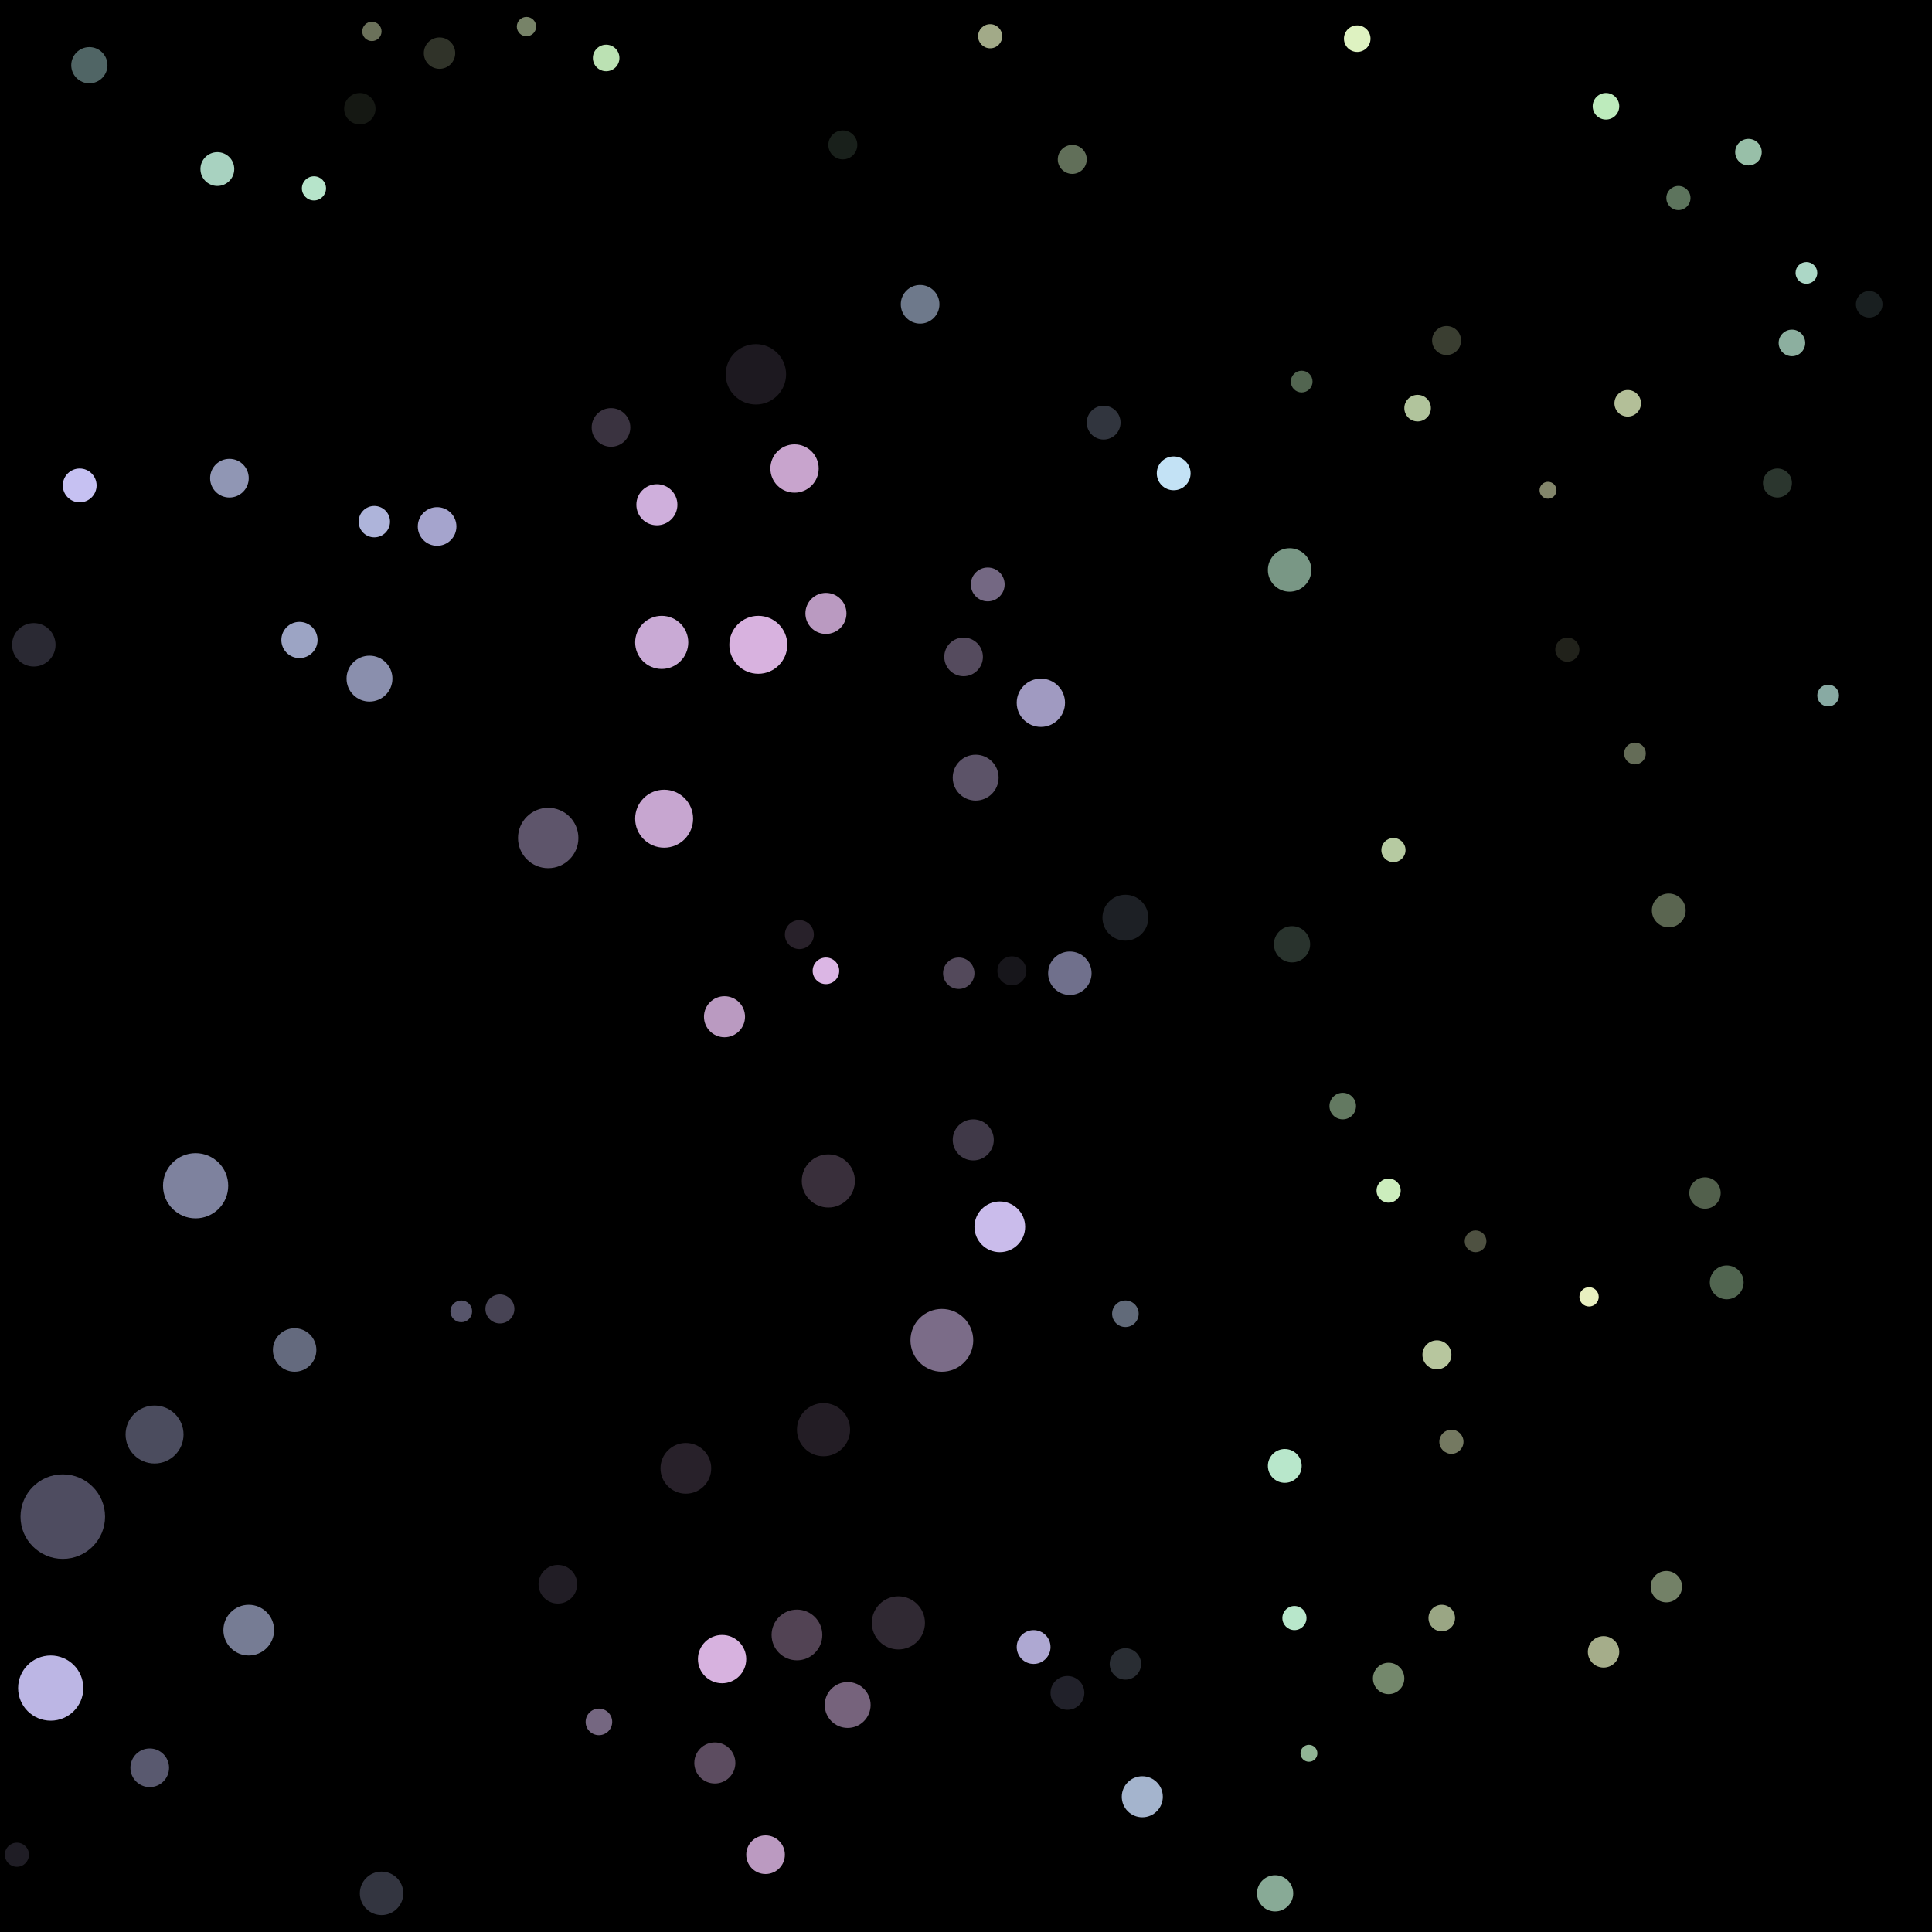
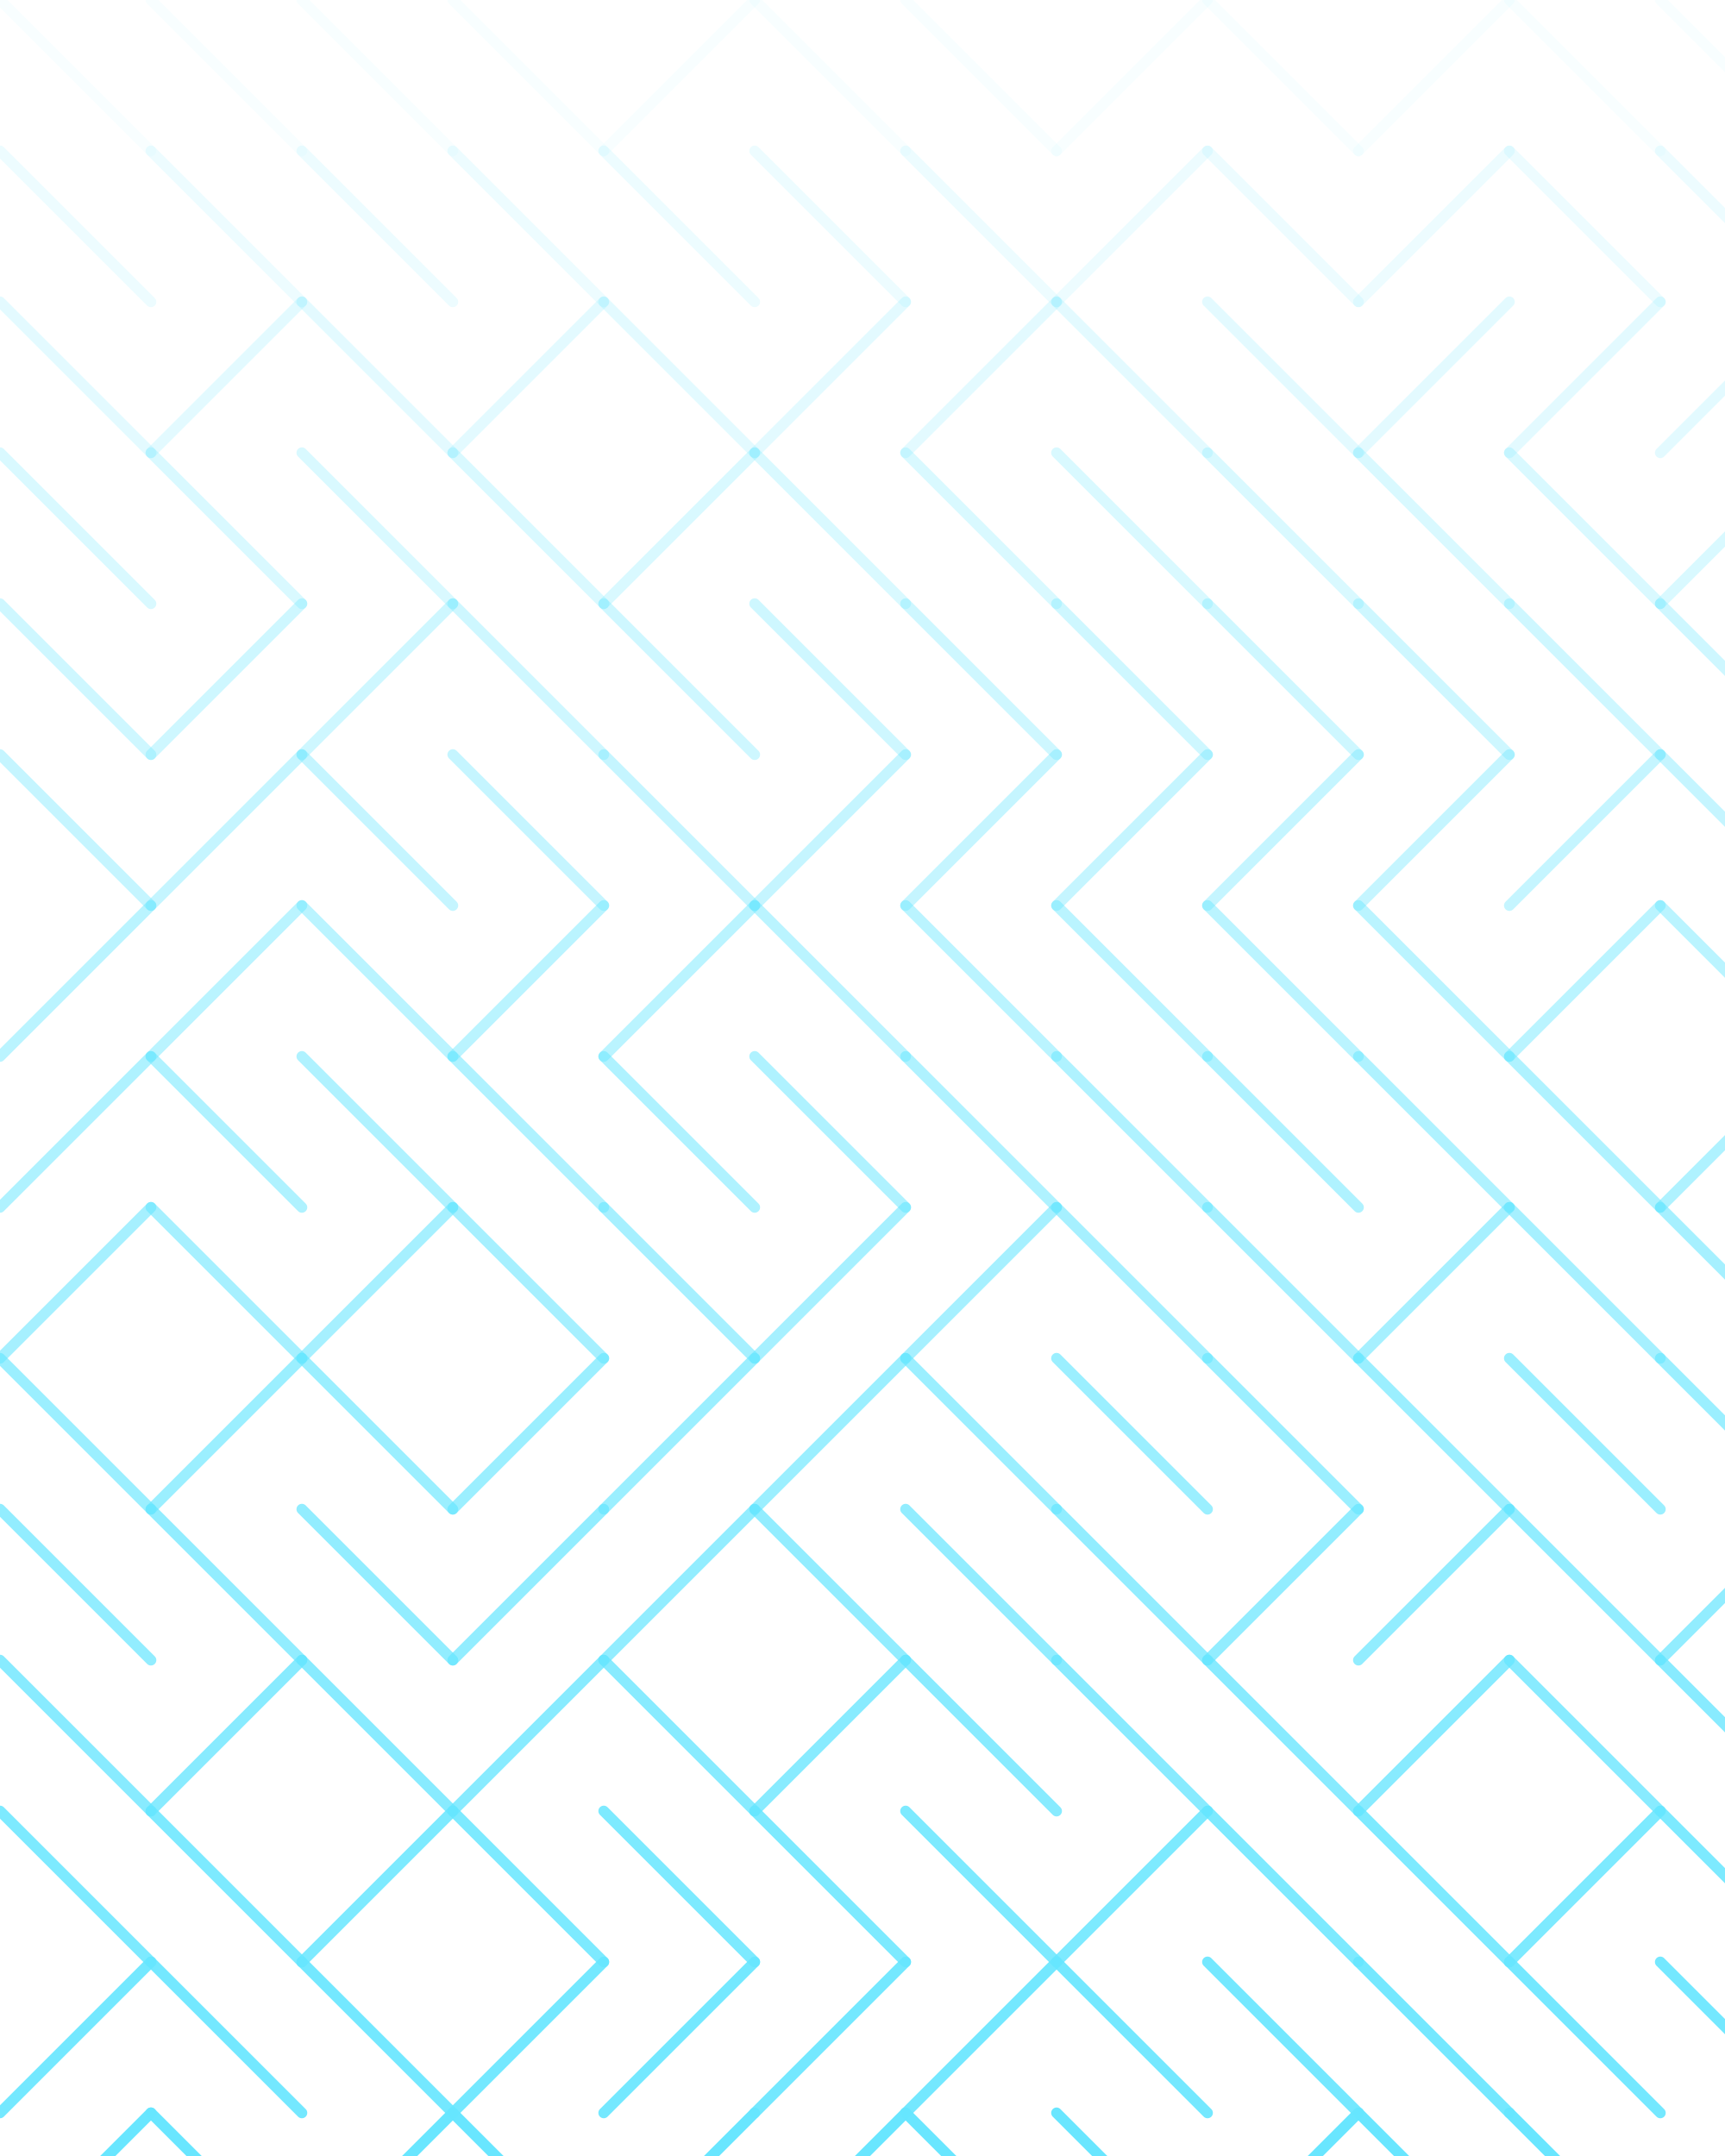
- <svg xmlns="http://www.w3.org/2000/svg" version="1.1" viewBox="0 0 800 800">
-   <rect width="100%" height="100%" fill="black" />
-   <circle r="10.5" cx="330" cy="677" fill="hsl(292, 75%, 87%)" opacity="0.34" />
-   <circle r="7" cx="457" cy="175" fill="hsl(222, 75%, 87%)" opacity="0.25" />
-   <circle r="5.5" cx="556" cy="458" fill="hsl(115, 75%, 87%)" opacity="0.49" />
-   <circle r="5" cx="536" cy="670" fill="hsl(144, 75%, 87%)" opacity="0.93" />
-   <circle r="8.5" cx="473" cy="744" fill="hsl(217, 75%, 87%)" opacity="0.83" />
-   <circle r="9" cx="14" cy="267" fill="hsl(249, 75%, 87%)" opacity="0.21" />
-   <circle r="11" cx="372" cy="672" fill="hsl(283, 75%, 87%)" opacity="0.21" />
-   <circle r="7" cx="532" cy="607" fill="hsl(144, 75%, 87%)" opacity="0.93" />
-   <circle r="6.5" cx="706" cy="494" fill="hsl(104, 75%, 87%)" opacity="0.39" />
-   <circle r="7" cx="442" cy="701" fill="hsl(240, 75%, 87%)" opacity="0.17" />
-   <circle r="10.5" cx="284" cy="608" fill="hsl(287, 75%, 87%)" opacity="0.17" />
-   <circle r="7.5" cx="535" cy="391" fill="hsl(144, 75%, 87%)" opacity="0.21" />
-   <circle r="6" cx="599" cy="141" fill="hsl(79, 75%, 87%)" opacity="0.25" />
-   <circle r="3.5" cx="641" cy="203" fill="hsl(66, 75%, 87%)" opacity="0.54" />
-   <circle r="4.5" cx="191" cy="543" fill="hsl(246, 75%, 87%)" opacity="0.43" />
-   <circle r="10.5" cx="414" cy="508" fill="hsl(258, 75%, 87%)" opacity="0.95" />
-   <circle r="6.5" cx="690" cy="657" fill="hsl(92, 75%, 87%)" opacity="0.52" />
-   <circle r="5.5" cx="248" cy="713" fill="hsl(272, 75%, 87%)" opacity="0.52" />
-   <circle r="5.5" cx="597" cy="670" fill="hsl(81, 75%, 87%)" opacity="0.67" />
-   <circle r="5.5" cx="587" cy="169" fill="hsl(88, 75%, 87%)" opacity="0.79" />
-   <circle r="7" cx="428" cy="682" fill="hsl(250, 75%, 87%)" opacity="0.85" />
-   <circle r="5" cx="649" cy="269" fill="hsl(66, 75%, 87%)" opacity="0.14" />
-   <circle r="8" cx="381" cy="126" fill="hsl(217, 75%, 87%)" opacity="0.56" />
-   <circle r="5" cx="130" cy="78" fill="hsl(147, 75%, 87%)" opacity="0.92" />
-   <circle r="5.5" cx="774" cy="126" fill="hsl(184, 75%, 87%)" opacity="0.13" />
-   <circle r="6" cx="444" cy="66" fill="hsl(99, 75%, 87%)" opacity="0.45" />
-   <circle r="10" cx="329" cy="194" fill="hsl(292, 75%, 87%)" opacity="0.83" />
-   <circle r="4.5" cx="748" cy="113" fill="hsl(156, 75%, 87%)" opacity="0.87" />
-   <circle r="11" cx="341" cy="592" fill="hsl(290, 75%, 87%)" opacity="0.15" />
-   <circle r="9.5" cx="351" cy="706" fill="hsl(287, 75%, 87%)" opacity="0.50" />
-   <circle r="5.5" cx="724" cy="63" fill="hsl(144, 75%, 87%)" opacity="0.77" />
-   <circle r="8" cx="181" cy="218" fill="hsl(241, 75%, 87%)" opacity="0.83" />
-   <circle r="10" cx="431" cy="291" fill="hsl(250, 75%, 87%)" opacity="0.78" />
-   <circle r="6.5" cx="155" cy="216" fill="hsl(232, 75%, 87%)" opacity="0.88" />
-   <circle r="4.5" cx="539" cy="158" fill="hsl(116, 75%, 87%)" opacity="0.41" />
-   <circle r="9" cx="122" cy="559" fill="hsl(228, 75%, 87%)" opacity="0.51" />
-   <circle r="3.5" cx="542" cy="726" fill="hsl(129, 75%, 87%)" opacity="0.73" />
-   <circle r="12" cx="275" cy="339" fill="hsl(287, 75%, 87%)" opacity="0.84" />
-   <circle r="12.5" cx="313" cy="155" fill="hsl(270, 75%, 87%)" opacity="0.13" />
-   <circle r="8.5" cx="342" cy="254" fill="hsl(290, 75%, 87%)" opacity="0.78" />
-   <circle r="4.5" cx="757" cy="288" fill="hsl(167, 75%, 87%)" opacity="0.69" />
-   <circle r="4" cx="218" cy="11" fill="hsl(88, 75%, 87%)" opacity="0.53" />
-   <circle r="9" cx="534" cy="236" fill="hsl(144, 75%, 87%)" opacity="0.61" />
-   <circle r="7" cx="33" cy="201" fill="hsl(246, 75%, 87%)" opacity="0.98" />
-   <circle r="9" cx="443" cy="403" fill="hsl(240, 75%, 87%)" opacity="0.57" />
-   <circle r="6" cx="595" cy="561" fill="hsl(81, 75%, 87%)" opacity="0.80" />
-   <circle r="5" cx="695" cy="82" fill="hsl(120, 75%, 87%)" opacity="0.47" />
-   <circle r="8.5" cx="296" cy="730" fill="hsl(290, 75%, 87%)" opacity="0.39" />
-   <circle r="6.5" cx="575" cy="695" fill="hsl(102, 75%, 87%)" opacity="0.55" />
-   <circle r="5.5" cx="466" cy="544" fill="hsl(217, 75%, 87%)" opacity="0.49" />
-   <circle r="5" cx="575" cy="493" fill="hsl(102, 75%, 87%)" opacity="0.96" />
-   <circle r="6" cx="419" cy="402" fill="hsl(258, 75%, 87%)" opacity="0.11" />
-   <circle r="13.5" cx="81" cy="491" fill="hsl(232, 75%, 87%)" opacity="0.64" />
-   <circle r="5.5" cx="251" cy="24" fill="hsl(110, 75%, 87%)" opacity="0.91" />
-   <circle r="6" cx="736" cy="200" fill="hsl(134, 75%, 87%)" opacity="0.22" />
-   <circle r="8" cx="231" cy="656" fill="hsl(266, 75%, 87%)" opacity="0.15" />
-   <circle r="7" cx="715" cy="531" fill="hsl(118, 75%, 87%)" opacity="0.41" />
-   <circle r="5.5" cx="562" cy="16" fill="hsl(85, 75%, 87%)" opacity="0.98" />
-   <circle r="10.5" cx="103" cy="675" fill="hsl(228, 75%, 87%)" opacity="0.60" />
-   <circle r="8" cx="95" cy="198" fill="hsl(230, 75%, 87%)" opacity="0.73" />
-   <circle r="12" cx="314" cy="267" fill="hsl(292, 75%, 87%)" opacity="0.90" />
-   <circle r="4.5" cx="677" cy="312" fill="hsl(82, 75%, 87%)" opacity="0.44" />
-   <circle r="6" cx="331" cy="387" fill="hsl(292, 75%, 87%)" opacity="0.17" />
-   <circle r="9.5" cx="466" cy="380" fill="hsl(217, 75%, 87%)" opacity="0.15" />
-   <circle r="4" cx="154" cy="13" fill="hsl(75, 75%, 87%)" opacity="0.46" />
-   <circle r="5" cx="7" cy="768" fill="hsl(252, 75%, 87%)" opacity="0.15" />
-   <circle r="4.5" cx="611" cy="514" fill="hsl(73, 75%, 87%)" opacity="0.33" />
-   <circle r="8" cx="317" cy="768" fill="hsl(292, 75%, 87%)" opacity="0.78" />
-   <circle r="8" cx="253" cy="177" fill="hsl(274, 75%, 87%)" opacity="0.26" />
-   <circle r="6.5" cx="397" cy="403" fill="hsl(272, 75%, 87%)" opacity="0.37" />
-   <circle r="11" cx="343" cy="489" fill="hsl(290, 75%, 87%)" opacity="0.24" />
-   <circle r="7" cx="409" cy="242" fill="hsl(266, 75%, 87%)" opacity="0.53" />
-   <circle r="13.5" cx="21" cy="699" fill="hsl(249, 75%, 87%)" opacity="0.92" />
-   <circle r="8.5" cx="272" cy="209" fill="hsl(283, 75%, 87%)" opacity="0.89" />
-   <circle r="6" cx="349" cy="60" fill="hsl(131, 75%, 87%)" opacity="0.13" />
-   <circle r="12.5" cx="227" cy="347" fill="hsl(266, 75%, 87%)" opacity="0.43" />
-   <circle r="17.5" cx="26" cy="628" fill="hsl(246, 75%, 87%)" opacity="0.39" />
-   <circle r="8" cx="62" cy="732" fill="hsl(239, 75%, 87%)" opacity="0.45" />
-   <circle r="7.5" cx="528" cy="784" fill="hsl(144, 75%, 87%)" opacity="0.69" />
-   <circle r="10" cx="299" cy="687" fill="hsl(290, 75%, 87%)" opacity="0.90" />
-   <circle r="6.5" cx="182" cy="22" fill="hsl(80, 75%, 87%)" opacity="0.21" />
-   <circle r="8.5" cx="300" cy="421" fill="hsl(290, 75%, 87%)" opacity="0.78" />
-   <circle r="7" cx="486" cy="196" fill="hsl(203, 75%, 87%)" opacity="0.99" />
-   <circle r="8" cx="399" cy="272" fill="hsl(272, 75%, 87%)" opacity="0.38" />
-   <circle r="8.5" cx="403" cy="472" fill="hsl(266, 75%, 87%)" opacity="0.29" />
-   <circle r="5" cx="601" cy="597" fill="hsl(73, 75%, 87%)" opacity="0.49" />
-   <circle r="7.5" cx="37" cy="27" fill="hsl(180, 75%, 87%)" opacity="0.41" />
-   <circle r="5" cx="410" cy="15" fill="hsl(75, 75%, 87%)" opacity="0.69" />
-   <circle r="5.5" cx="674" cy="167" fill="hsl(78, 75%, 87%)" opacity="0.77" />
-   <circle r="7" cx="691" cy="377" fill="hsl(92, 75%, 87%)" opacity="0.41" />
-   <circle r="11" cx="274" cy="266" fill="hsl(283, 75%, 87%)" opacity="0.86" />
-   <circle r="7.5" cx="124" cy="265" fill="hsl(228, 75%, 87%)" opacity="0.79" />
-   <circle r="13" cx="390" cy="555" fill="hsl(272, 75%, 87%)" opacity="0.55" />
-   <circle r="9.5" cx="153" cy="281" fill="hsl(232, 75%, 87%)" opacity="0.70" />
-   <circle r="5.5" cx="742" cy="142" fill="hsl(153, 75%, 87%)" opacity="0.71" />
-   <circle r="6.5" cx="466" cy="689" fill="hsl(217, 75%, 87%)" opacity="0.21" />
-   <circle r="6.5" cx="664" cy="684" fill="hsl(74, 75%, 87%)" opacity="0.70" />
-   <circle r="7" cx="90" cy="70" fill="hsl(155, 75%, 87%)" opacity="0.85" />
-   <circle r="9.5" cx="404" cy="322" fill="hsl(266, 75%, 87%)" opacity="0.42" />
-   <circle r="5" cx="577" cy="352" fill="hsl(90, 75%, 87%)" opacity="0.82" />
-   <circle r="5.5" cx="665" cy="44" fill="hsl(119, 75%, 87%)" opacity="0.95" />
-   <circle r="6" cx="207" cy="542" fill="hsl(253, 75%, 87%)" opacity="0.34" />
-   <circle r="4" cx="658" cy="537" fill="hsl(69, 75%, 87%)" opacity="0.97" />
-   <circle r="6.5" cx="149" cy="45" fill="hsl(100, 75%, 87%)" opacity="0.10" />
-   <circle r="9" cx="158" cy="784" fill="hsl(232, 75%, 87%)" opacity="0.26" />
-   <circle r="5.5" cx="342" cy="402" fill="hsl(290, 75%, 87%)" opacity="0.92" />
-   <circle r="12" cx="64" cy="594" fill="hsl(235, 75%, 87%)" opacity="0.38" />
+ <svg xmlns="http://www.w3.org/2000/svg" version="1.1" viewBox="0 0 640 800">
+   <g stroke-width="4" stroke="hsl(190, 100%, 70%)" fill="none" stroke-linecap="round">
+     <line x1="0" y1="0" x2="56" y2="56" opacity="0.05" />
+     <line x1="56" y1="0" x2="112" y2="56" opacity="0.05" />
+     <line x1="112" y1="0" x2="168" y2="56" opacity="0.05" />
+     <line x1="168" y1="0" x2="224" y2="56" opacity="0.05" />
+     <line x1="280" y1="0" x2="224" y2="56" opacity="0.05" />
+     <line x1="280" y1="0" x2="336" y2="56" opacity="0.05" />
+     <line x1="336" y1="0" x2="392" y2="56" opacity="0.05" />
+     <line x1="448" y1="0" x2="392" y2="56" opacity="0.05" />
+     <line x1="448" y1="0" x2="504" y2="56" opacity="0.05" />
+     <line x1="560" y1="0" x2="504" y2="56" opacity="0.05" />
+     <line x1="560" y1="0" x2="616" y2="56" opacity="0.05" />
+     <line x1="616" y1="0" x2="672" y2="56" opacity="0.05" />
+     <line x1="0" y1="56" x2="56" y2="112" opacity="0.12" />
+     <line x1="56" y1="56" x2="112" y2="112" opacity="0.12" />
+     <line x1="112" y1="56" x2="168" y2="112" opacity="0.12" />
+     <line x1="168" y1="56" x2="224" y2="112" opacity="0.12" />
+     <line x1="224" y1="56" x2="280" y2="112" opacity="0.12" />
+     <line x1="280" y1="56" x2="336" y2="112" opacity="0.12" />
+     <line x1="336" y1="56" x2="392" y2="112" opacity="0.12" />
+     <line x1="448" y1="56" x2="392" y2="112" opacity="0.12" />
+     <line x1="448" y1="56" x2="504" y2="112" opacity="0.12" />
+     <line x1="560" y1="56" x2="504" y2="112" opacity="0.12" />
+     <line x1="560" y1="56" x2="616" y2="112" opacity="0.12" />
+     <line x1="616" y1="56" x2="672" y2="112" opacity="0.12" />
+     <line x1="0" y1="112" x2="56" y2="168" opacity="0.18" />
+     <line x1="112" y1="112" x2="56" y2="168" opacity="0.18" />
+     <line x1="112" y1="112" x2="168" y2="168" opacity="0.18" />
+     <line x1="224" y1="112" x2="168" y2="168" opacity="0.18" />
+     <line x1="224" y1="112" x2="280" y2="168" opacity="0.18" />
+     <line x1="336" y1="112" x2="280" y2="168" opacity="0.18" />
+     <line x1="392" y1="112" x2="336" y2="168" opacity="0.18" />
+     <line x1="392" y1="112" x2="448" y2="168" opacity="0.18" />
+     <line x1="448" y1="112" x2="504" y2="168" opacity="0.18" />
+     <line x1="560" y1="112" x2="504" y2="168" opacity="0.18" />
+     <line x1="616" y1="112" x2="560" y2="168" opacity="0.18" />
+     <line x1="672" y1="112" x2="616" y2="168" opacity="0.18" />
+     <line x1="0" y1="168" x2="56" y2="224" opacity="0.25" />
+     <line x1="56" y1="168" x2="112" y2="224" opacity="0.25" />
+     <line x1="112" y1="168" x2="168" y2="224" opacity="0.25" />
+     <line x1="168" y1="168" x2="224" y2="224" opacity="0.25" />
+     <line x1="280" y1="168" x2="224" y2="224" opacity="0.25" />
+     <line x1="280" y1="168" x2="336" y2="224" opacity="0.25" />
+     <line x1="336" y1="168" x2="392" y2="224" opacity="0.25" />
+     <line x1="392" y1="168" x2="448" y2="224" opacity="0.25" />
+     <line x1="448" y1="168" x2="504" y2="224" opacity="0.25" />
+     <line x1="504" y1="168" x2="560" y2="224" opacity="0.25" />
+     <line x1="560" y1="168" x2="616" y2="224" opacity="0.25" />
+     <line x1="672" y1="168" x2="616" y2="224" opacity="0.25" />
+     <line x1="0" y1="224" x2="56" y2="280" opacity="0.32" />
+     <line x1="112" y1="224" x2="56" y2="280" opacity="0.32" />
+     <line x1="168" y1="224" x2="112" y2="280" opacity="0.32" />
+     <line x1="168" y1="224" x2="224" y2="280" opacity="0.32" />
+     <line x1="224" y1="224" x2="280" y2="280" opacity="0.32" />
+     <line x1="280" y1="224" x2="336" y2="280" opacity="0.32" />
+     <line x1="336" y1="224" x2="392" y2="280" opacity="0.32" />
+     <line x1="392" y1="224" x2="448" y2="280" opacity="0.32" />
+     <line x1="448" y1="224" x2="504" y2="280" opacity="0.32" />
+     <line x1="504" y1="224" x2="560" y2="280" opacity="0.32" />
+     <line x1="560" y1="224" x2="616" y2="280" opacity="0.32" />
+     <line x1="616" y1="224" x2="672" y2="280" opacity="0.32" />
+     <line x1="0" y1="280" x2="56" y2="336" opacity="0.38" />
+     <line x1="112" y1="280" x2="56" y2="336" opacity="0.38" />
+     <line x1="112" y1="280" x2="168" y2="336" opacity="0.38" />
+     <line x1="168" y1="280" x2="224" y2="336" opacity="0.38" />
+     <line x1="224" y1="280" x2="280" y2="336" opacity="0.38" />
+     <line x1="336" y1="280" x2="280" y2="336" opacity="0.38" />
+     <line x1="392" y1="280" x2="336" y2="336" opacity="0.38" />
+     <line x1="448" y1="280" x2="392" y2="336" opacity="0.38" />
+     <line x1="504" y1="280" x2="448" y2="336" opacity="0.38" />
+     <line x1="560" y1="280" x2="504" y2="336" opacity="0.38" />
+     <line x1="616" y1="280" x2="560" y2="336" opacity="0.38" />
+     <line x1="616" y1="280" x2="672" y2="336" opacity="0.38" />
+     <line x1="56" y1="336" x2="0" y2="392" opacity="0.45" />
+     <line x1="112" y1="336" x2="56" y2="392" opacity="0.45" />
+     <line x1="112" y1="336" x2="168" y2="392" opacity="0.45" />
+     <line x1="224" y1="336" x2="168" y2="392" opacity="0.45" />
+     <line x1="280" y1="336" x2="224" y2="392" opacity="0.45" />
+     <line x1="280" y1="336" x2="336" y2="392" opacity="0.45" />
+     <line x1="336" y1="336" x2="392" y2="392" opacity="0.45" />
+     <line x1="392" y1="336" x2="448" y2="392" opacity="0.45" />
+     <line x1="448" y1="336" x2="504" y2="392" opacity="0.45" />
+     <line x1="504" y1="336" x2="560" y2="392" opacity="0.45" />
+     <line x1="616" y1="336" x2="560" y2="392" opacity="0.45" />
+     <line x1="616" y1="336" x2="672" y2="392" opacity="0.45" />
+     <line x1="56" y1="392" x2="0" y2="448" opacity="0.52" />
+     <line x1="56" y1="392" x2="112" y2="448" opacity="0.52" />
+     <line x1="112" y1="392" x2="168" y2="448" opacity="0.52" />
+     <line x1="168" y1="392" x2="224" y2="448" opacity="0.52" />
+     <line x1="224" y1="392" x2="280" y2="448" opacity="0.52" />
+     <line x1="280" y1="392" x2="336" y2="448" opacity="0.52" />
+     <line x1="336" y1="392" x2="392" y2="448" opacity="0.52" />
+     <line x1="392" y1="392" x2="448" y2="448" opacity="0.52" />
+     <line x1="448" y1="392" x2="504" y2="448" opacity="0.52" />
+     <line x1="504" y1="392" x2="560" y2="448" opacity="0.52" />
+     <line x1="560" y1="392" x2="616" y2="448" opacity="0.52" />
+     <line x1="672" y1="392" x2="616" y2="448" opacity="0.52" />
+     <line x1="56" y1="448" x2="0" y2="504" opacity="0.58" />
+     <line x1="56" y1="448" x2="112" y2="504" opacity="0.58" />
+     <line x1="168" y1="448" x2="112" y2="504" opacity="0.58" />
+     <line x1="168" y1="448" x2="224" y2="504" opacity="0.58" />
+     <line x1="224" y1="448" x2="280" y2="504" opacity="0.58" />
+     <line x1="336" y1="448" x2="280" y2="504" opacity="0.58" />
+     <line x1="392" y1="448" x2="336" y2="504" opacity="0.58" />
+     <line x1="392" y1="448" x2="448" y2="504" opacity="0.58" />
+     <line x1="448" y1="448" x2="504" y2="504" opacity="0.58" />
+     <line x1="560" y1="448" x2="504" y2="504" opacity="0.58" />
+     <line x1="560" y1="448" x2="616" y2="504" opacity="0.58" />
+     <line x1="616" y1="448" x2="672" y2="504" opacity="0.58" />
+     <line x1="0" y1="504" x2="56" y2="560" opacity="0.65" />
+     <line x1="112" y1="504" x2="56" y2="560" opacity="0.65" />
+     <line x1="112" y1="504" x2="168" y2="560" opacity="0.65" />
+     <line x1="224" y1="504" x2="168" y2="560" opacity="0.65" />
+     <line x1="280" y1="504" x2="224" y2="560" opacity="0.65" />
+     <line x1="336" y1="504" x2="280" y2="560" opacity="0.65" />
+     <line x1="336" y1="504" x2="392" y2="560" opacity="0.65" />
+     <line x1="392" y1="504" x2="448" y2="560" opacity="0.65" />
+     <line x1="448" y1="504" x2="504" y2="560" opacity="0.65" />
+     <line x1="504" y1="504" x2="560" y2="560" opacity="0.65" />
+     <line x1="560" y1="504" x2="616" y2="560" opacity="0.65" />
+     <line x1="616" y1="504" x2="672" y2="560" opacity="0.65" />
+     <line x1="0" y1="560" x2="56" y2="616" opacity="0.71" />
+     <line x1="56" y1="560" x2="112" y2="616" opacity="0.71" />
+     <line x1="112" y1="560" x2="168" y2="616" opacity="0.71" />
+     <line x1="224" y1="560" x2="168" y2="616" opacity="0.71" />
+     <line x1="280" y1="560" x2="224" y2="616" opacity="0.71" />
+     <line x1="280" y1="560" x2="336" y2="616" opacity="0.71" />
+     <line x1="336" y1="560" x2="392" y2="616" opacity="0.71" />
+     <line x1="392" y1="560" x2="448" y2="616" opacity="0.71" />
+     <line x1="504" y1="560" x2="448" y2="616" opacity="0.71" />
+     <line x1="560" y1="560" x2="504" y2="616" opacity="0.71" />
+     <line x1="560" y1="560" x2="616" y2="616" opacity="0.71" />
+     <line x1="672" y1="560" x2="616" y2="616" opacity="0.71" />
+     <line x1="0" y1="616" x2="56" y2="672" opacity="0.78" />
+     <line x1="112" y1="616" x2="56" y2="672" opacity="0.78" />
+     <line x1="112" y1="616" x2="168" y2="672" opacity="0.78" />
+     <line x1="224" y1="616" x2="168" y2="672" opacity="0.78" />
+     <line x1="224" y1="616" x2="280" y2="672" opacity="0.78" />
+     <line x1="336" y1="616" x2="280" y2="672" opacity="0.78" />
+     <line x1="336" y1="616" x2="392" y2="672" opacity="0.78" />
+     <line x1="392" y1="616" x2="448" y2="672" opacity="0.78" />
+     <line x1="448" y1="616" x2="504" y2="672" opacity="0.78" />
+     <line x1="560" y1="616" x2="504" y2="672" opacity="0.78" />
+     <line x1="560" y1="616" x2="616" y2="672" opacity="0.78" />
+     <line x1="616" y1="616" x2="672" y2="672" opacity="0.78" />
+     <line x1="0" y1="672" x2="56" y2="728" opacity="0.85" />
+     <line x1="56" y1="672" x2="112" y2="728" opacity="0.85" />
+     <line x1="168" y1="672" x2="112" y2="728" opacity="0.85" />
+     <line x1="168" y1="672" x2="224" y2="728" opacity="0.85" />
+     <line x1="224" y1="672" x2="280" y2="728" opacity="0.85" />
+     <line x1="280" y1="672" x2="336" y2="728" opacity="0.85" />
+     <line x1="336" y1="672" x2="392" y2="728" opacity="0.85" />
+     <line x1="448" y1="672" x2="392" y2="728" opacity="0.85" />
+     <line x1="448" y1="672" x2="504" y2="728" opacity="0.85" />
+     <line x1="504" y1="672" x2="560" y2="728" opacity="0.85" />
+     <line x1="616" y1="672" x2="560" y2="728" opacity="0.85" />
+     <line x1="616" y1="672" x2="672" y2="728" opacity="0.85" />
+     <line x1="56" y1="728" x2="0" y2="784" opacity="0.91" />
+     <line x1="56" y1="728" x2="112" y2="784" opacity="0.91" />
+     <line x1="112" y1="728" x2="168" y2="784" opacity="0.91" />
+     <line x1="224" y1="728" x2="168" y2="784" opacity="0.91" />
+     <line x1="280" y1="728" x2="224" y2="784" opacity="0.91" />
+     <line x1="336" y1="728" x2="280" y2="784" opacity="0.91" />
+     <line x1="392" y1="728" x2="336" y2="784" opacity="0.91" />
+     <line x1="392" y1="728" x2="448" y2="784" opacity="0.91" />
+     <line x1="448" y1="728" x2="504" y2="784" opacity="0.91" />
+     <line x1="504" y1="728" x2="560" y2="784" opacity="0.91" />
+     <line x1="560" y1="728" x2="616" y2="784" opacity="0.91" />
+     <line x1="616" y1="728" x2="672" y2="784" opacity="0.91" />
+     <line x1="56" y1="784" x2="0" y2="840" opacity="0.98" />
+     <line x1="56" y1="784" x2="112" y2="840" opacity="0.98" />
+     <line x1="168" y1="784" x2="112" y2="840" opacity="0.98" />
+     <line x1="168" y1="784" x2="224" y2="840" opacity="0.98" />
+     <line x1="280" y1="784" x2="224" y2="840" opacity="0.98" />
+     <line x1="336" y1="784" x2="280" y2="840" opacity="0.98" />
+     <line x1="336" y1="784" x2="392" y2="840" opacity="0.98" />
+     <line x1="392" y1="784" x2="448" y2="840" opacity="0.98" />
+     <line x1="504" y1="784" x2="448" y2="840" opacity="0.98" />
+     <line x1="504" y1="784" x2="560" y2="840" opacity="0.98" />
+     <line x1="560" y1="784" x2="616" y2="840" opacity="0.98" />
+     <line x1="672" y1="784" x2="616" y2="840" opacity="0.98" />
+   </g>
</svg>
